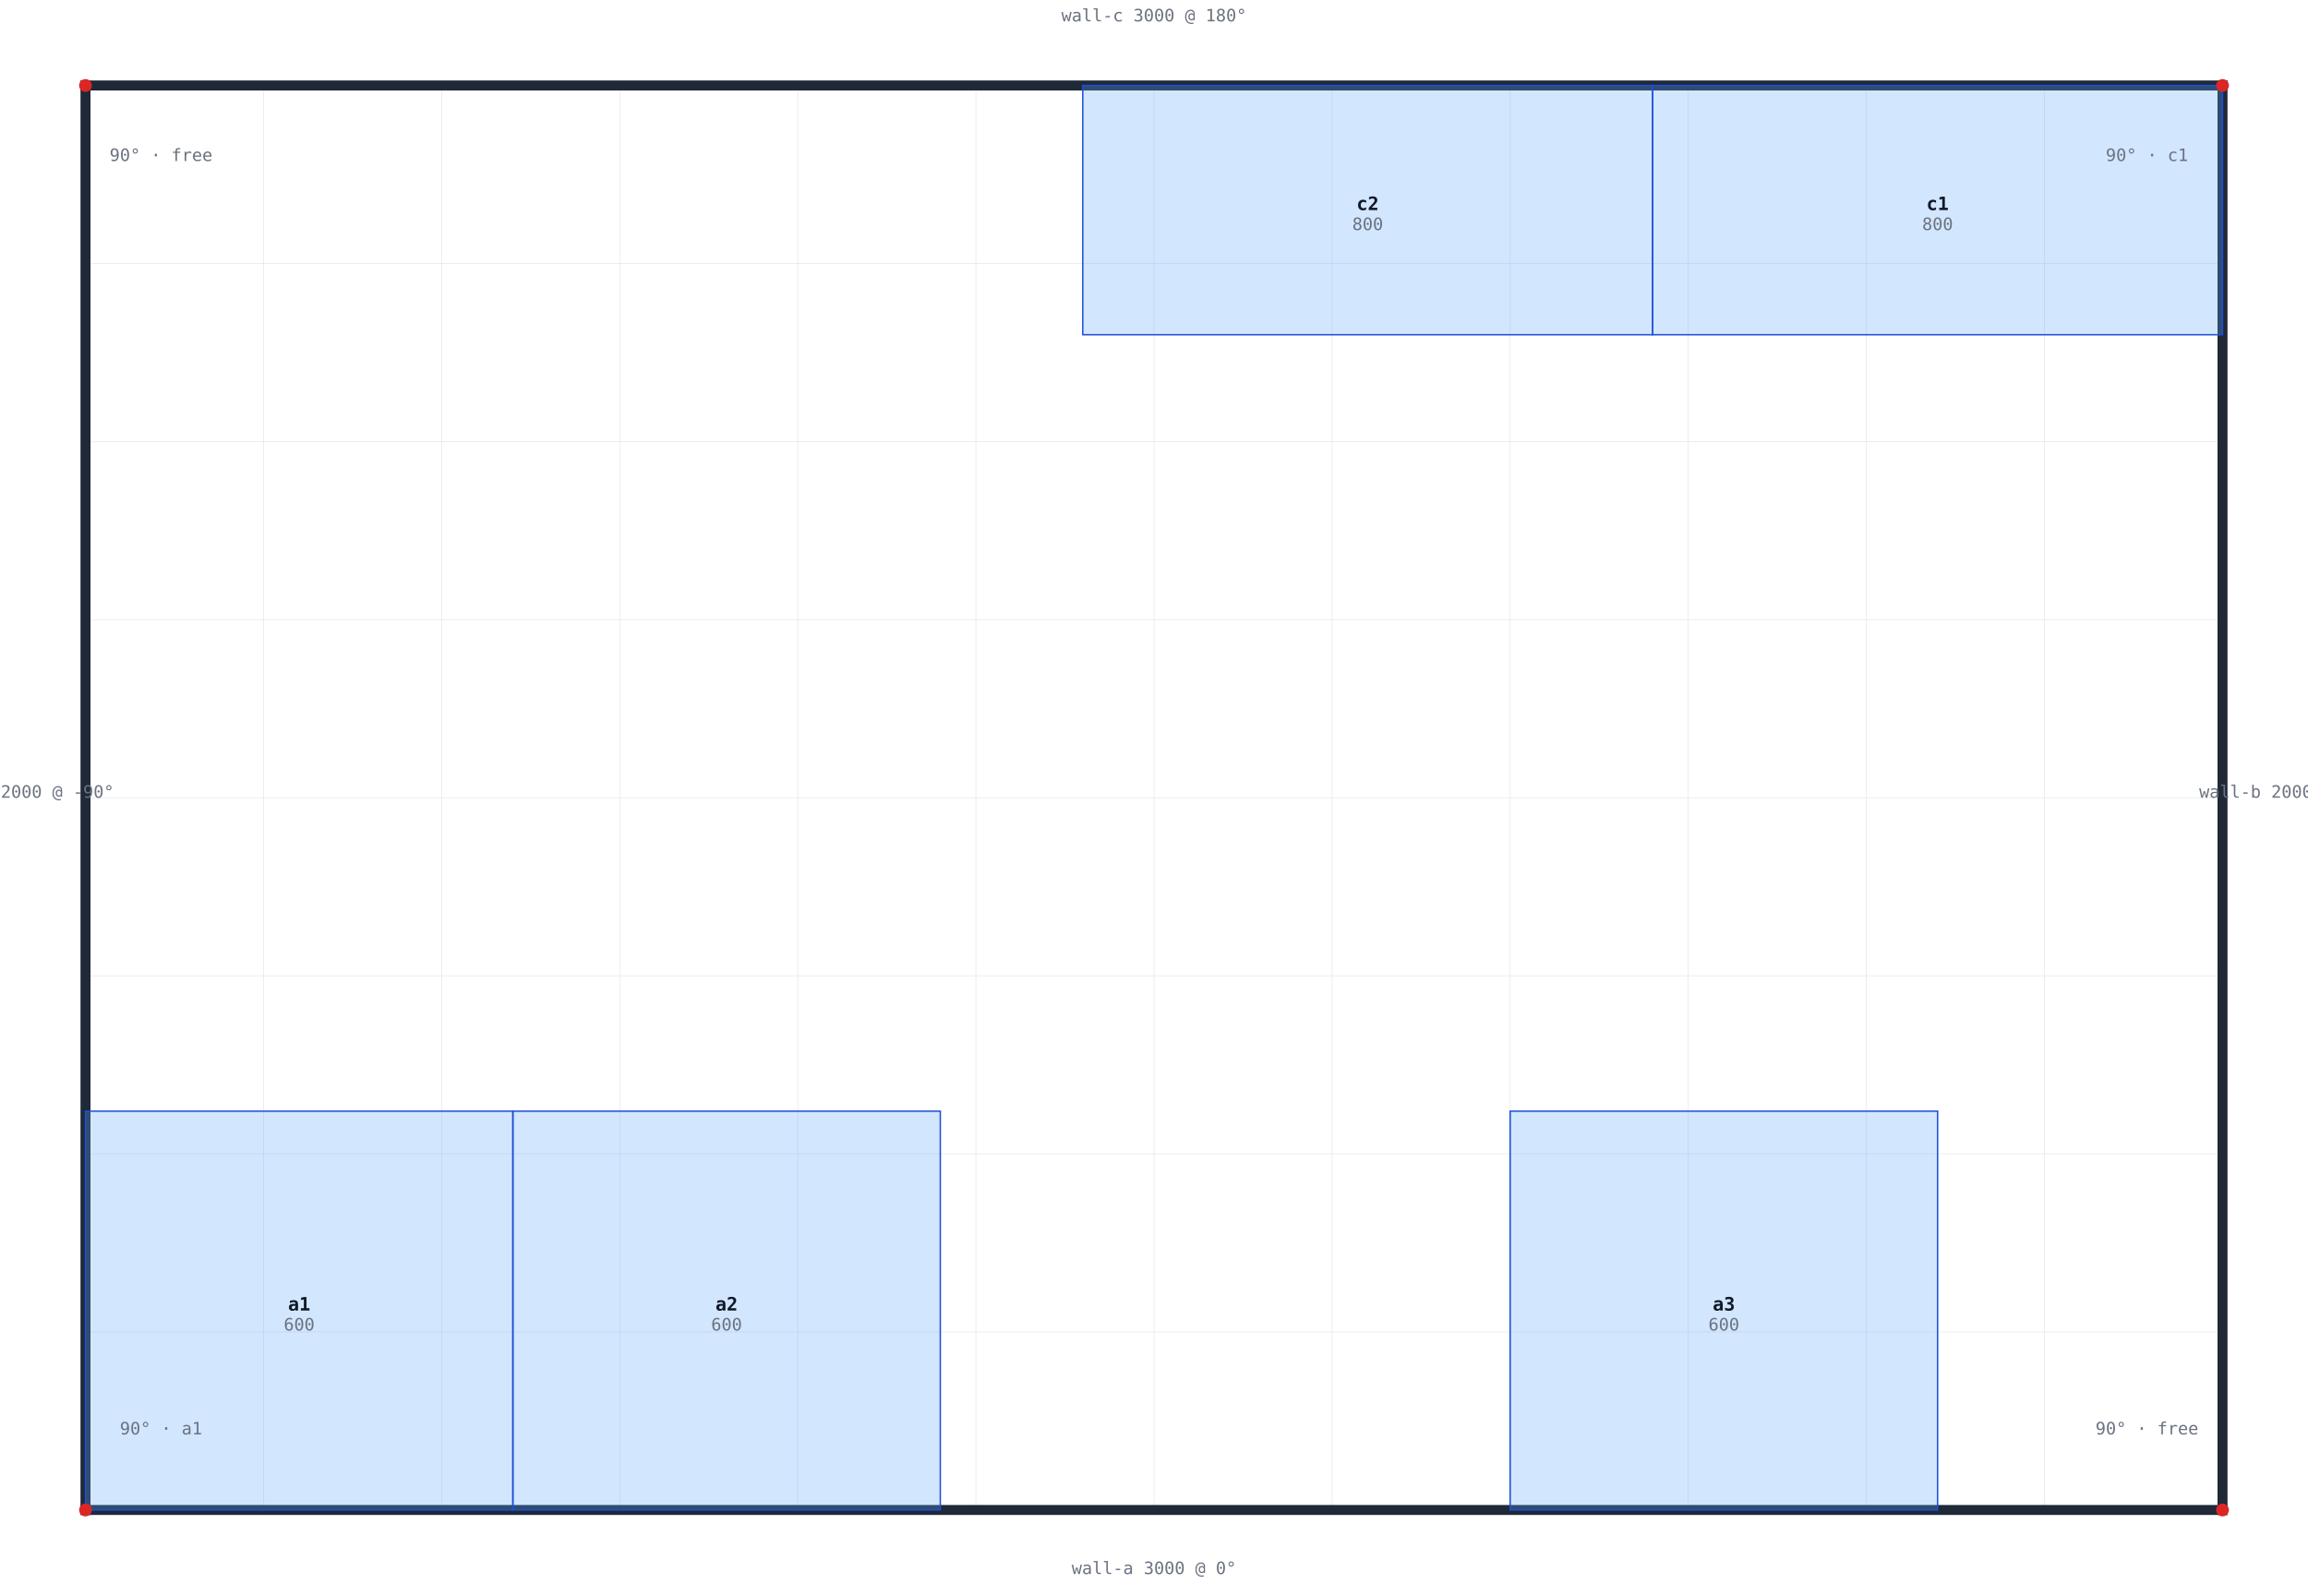
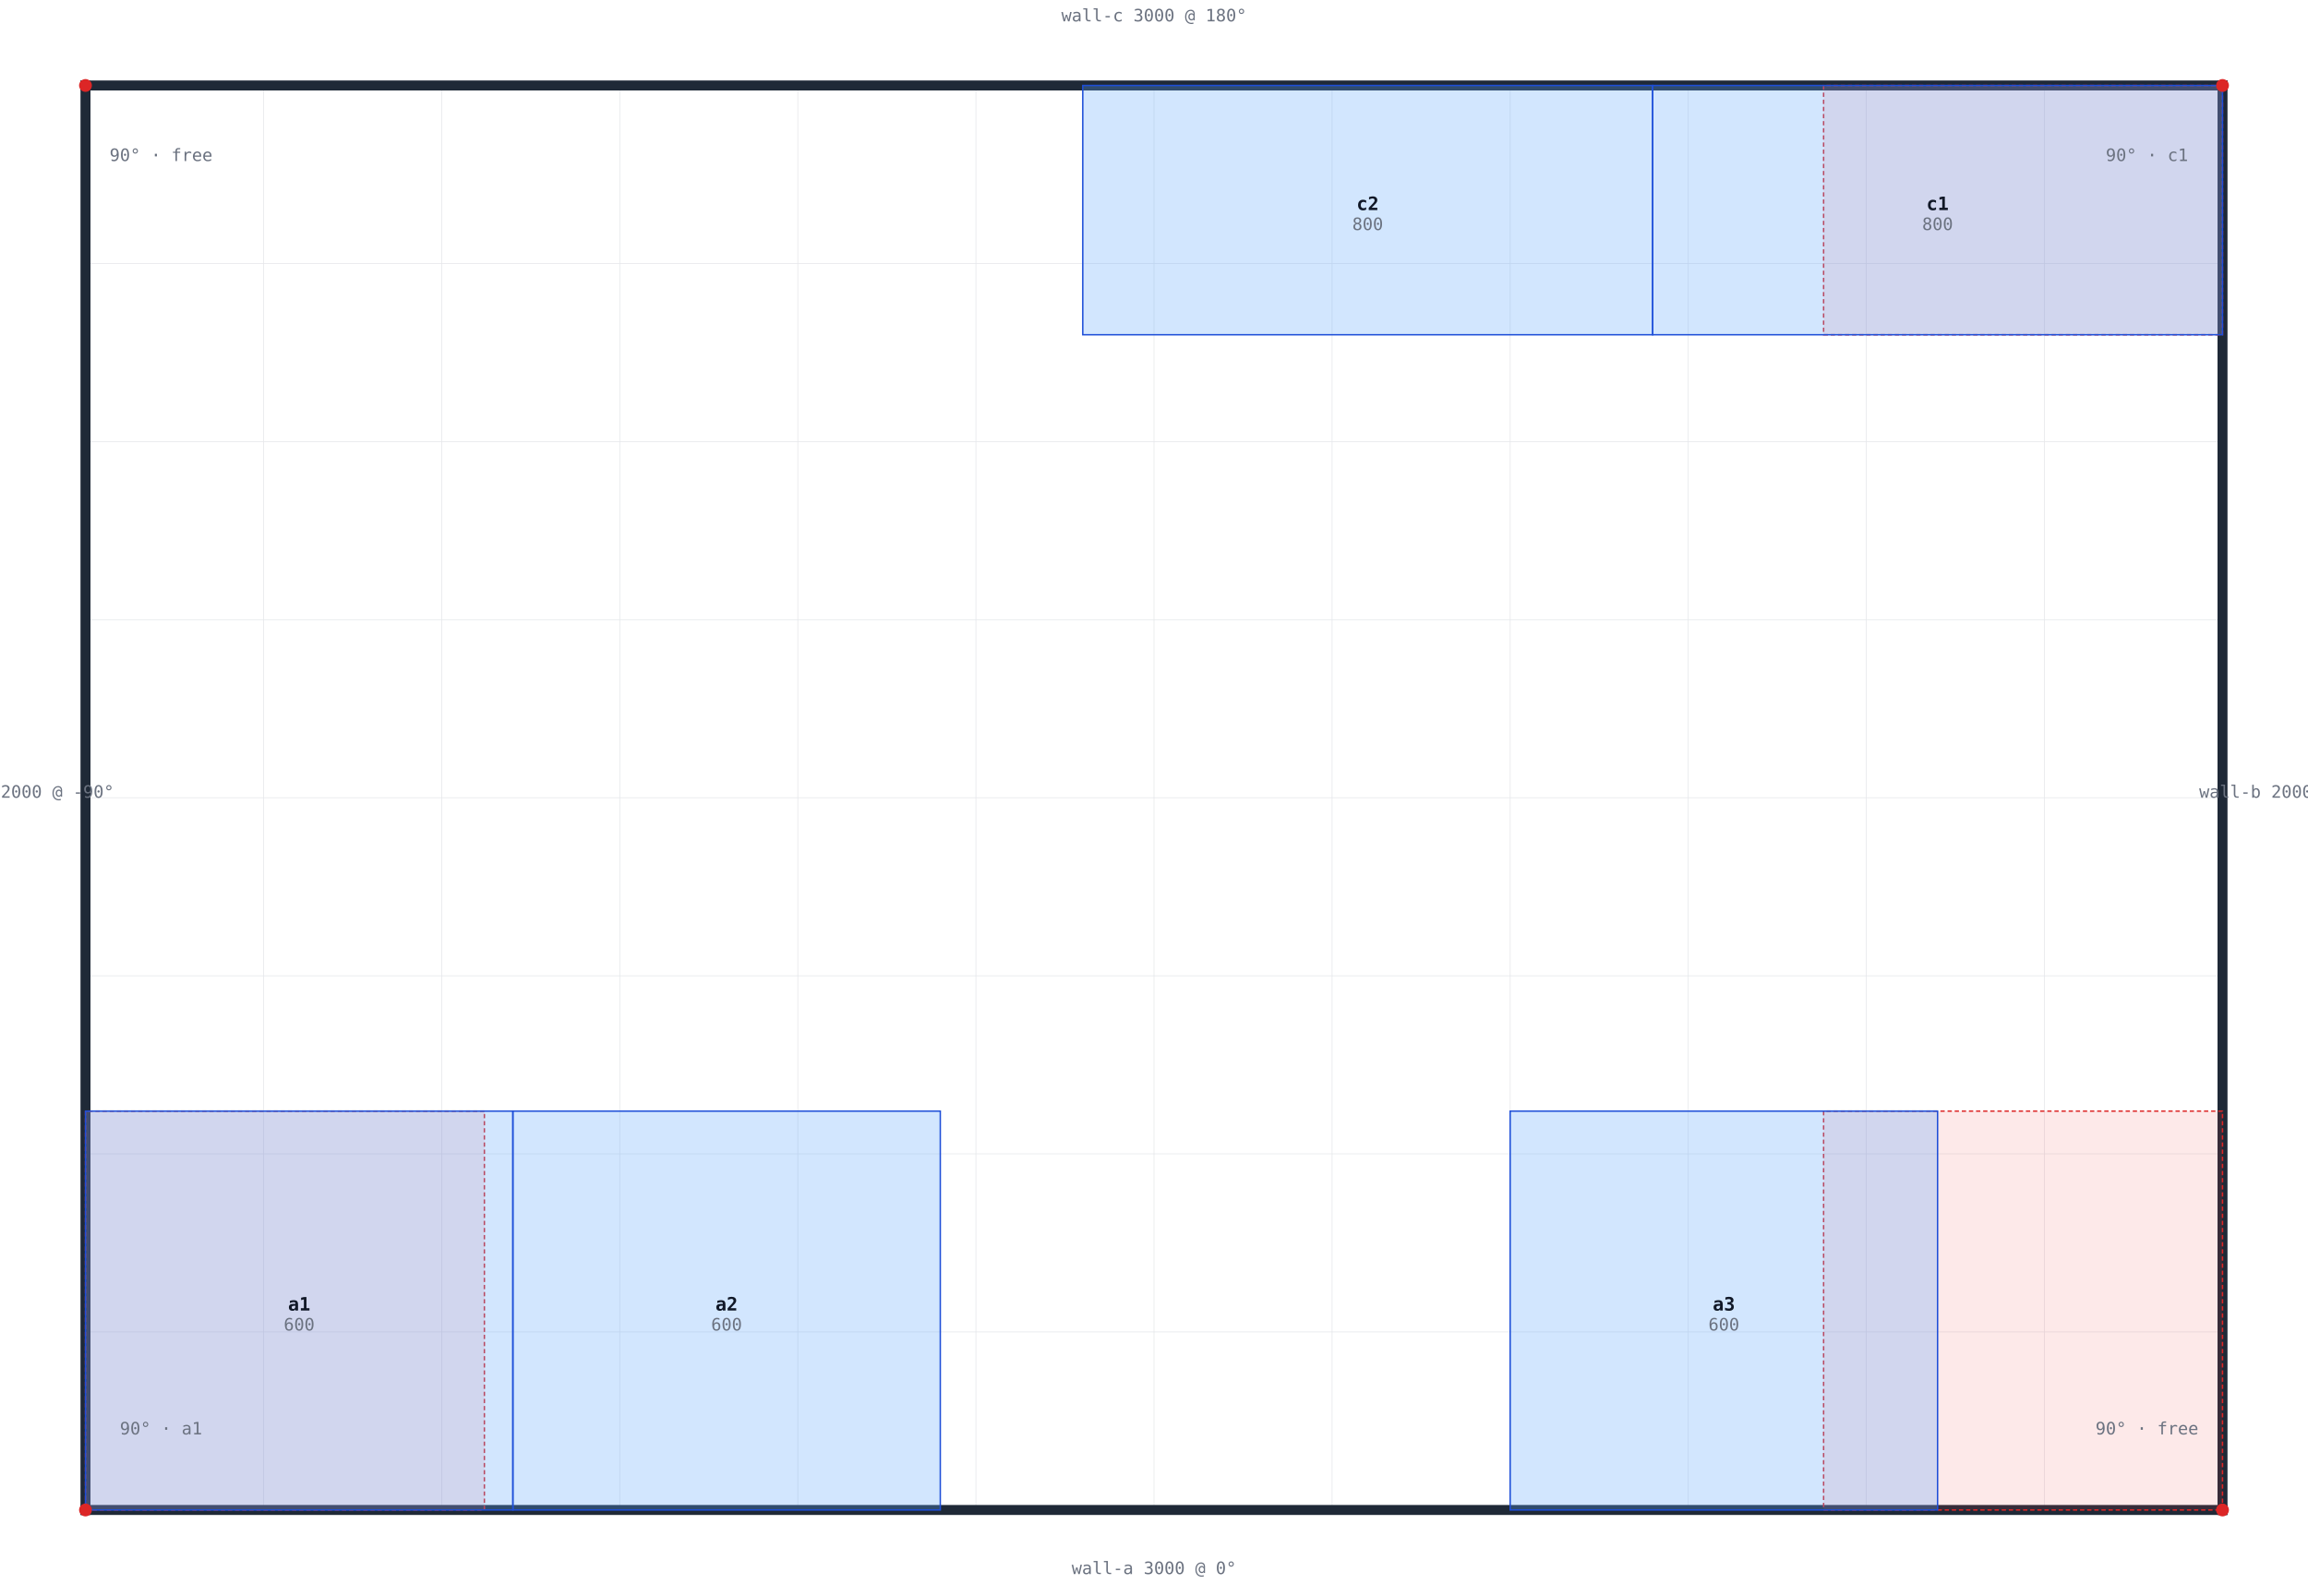
<svg xmlns="http://www.w3.org/2000/svg" viewBox="0 0 3240 2240" width="100%" role="img" aria-label="Plan view">
  <style>
      .w{stroke:#1f2937;stroke-width:14;fill:none;stroke-linecap:square}
      .g{stroke:#e5e7eb;stroke-width:1}
      .m{fill:#60a5fa;fill-opacity:.28;stroke:#1d4ed8;stroke-width:2}
      .m.hi{fill:#f59e0b;fill-opacity:.45;stroke:#b45309;stroke-width:3}
+       .m.err{fill:#f87171;fill-opacity:.5;stroke:#b91c1c;stroke-width:3}
+       .res{fill:#ef4444;fill-opacity:.12;stroke:#dc2626;stroke-width:2;stroke-dasharray:6 4}
      .lbl{font:600 26px ui-monospace,monospace;fill:#111827}
      .dim{font:500 24px ui-monospace,monospace;fill:#6b7280}
      .cor{fill:#dc2626}
      .op{stroke:#0ea5e9;stroke-width:6;fill:none}
    </style>
  <line class="g" x1="120" y1="2120" x2="120" y2="120" />
  <line class="g" x1="370" y1="2120" x2="370" y2="120" />
  <line class="g" x1="620" y1="2120" x2="620" y2="120" />
  <line class="g" x1="870" y1="2120" x2="870" y2="120" />
  <line class="g" x1="1120" y1="2120" x2="1120" y2="120" />
  <line class="g" x1="1370" y1="2120" x2="1370" y2="120" />
  <line class="g" x1="1620" y1="2120" x2="1620" y2="120" />
  <line class="g" x1="1870" y1="2120" x2="1870" y2="120" />
  <line class="g" x1="2120" y1="2120" x2="2120" y2="120" />
  <line class="g" x1="2370" y1="2120" x2="2370" y2="120" />
  <line class="g" x1="2620" y1="2120" x2="2620" y2="120" />
  <line class="g" x1="2870" y1="2120" x2="2870" y2="120" />
  <line class="g" x1="3120" y1="2120" x2="3120" y2="120" />
  <line class="g" x1="120" y1="2120" x2="3120" y2="2120" />
  <line class="g" x1="120" y1="1870" x2="3120" y2="1870" />
  <line class="g" x1="120" y1="1620" x2="3120" y2="1620" />
  <line class="g" x1="120" y1="1370" x2="3120" y2="1370" />
  <line class="g" x1="120" y1="1120" x2="3120" y2="1120" />
  <line class="g" x1="120" y1="870" x2="3120" y2="870" />
  <line class="g" x1="120" y1="620" x2="3120" y2="620" />
  <line class="g" x1="120" y1="370" x2="3120" y2="370" />
  <line class="g" x1="120" y1="120" x2="3120" y2="120" />
  <line class="op" x1="1320" y1="2120" x2="2120" y2="2120" />
  <line class="w" x1="120" y1="2120" x2="3120" y2="2120" />
  <line class="w" x1="3120" y1="2120" x2="3120" y2="120" />
  <line class="w" x1="3120" y1="120" x2="120" y2="120" />
  <line class="w" x1="120" y1="120" x2="120" y2="2120" />
+   <polygon class="res" points="3120,2120 3120,1560 2560,1560 2560,2120" />
+   <polygon class="res" points="3120,470 3120,120 2560,120 2560,470" />
+   <polygon class="res" points="120,1560 120,2120 680,2120 680,1560" />
  <polygon class="m" points="120,2120 720,2120 720,1560 120,1560" />
  <polygon class="m" points="720,2120 1320,2120 1320,1560 720,1560" />
  <polygon class="m" points="2120,2120 2720,2120 2720,1560 2120,1560" />
  <polygon class="m" points="3120,120 2320,120 2320,470 3120,470" />
  <polygon class="m" points="2320,120 1520,120 1520,470 2320,470" />
  <text class="dim" x="1620" y="2210" text-anchor="middle">wall-a 3000 @ 0°</text>
  <text class="dim" x="3210" y="1120" text-anchor="middle">wall-b 2000 @ 90°</text>
  <text class="dim" x="1620" y="30" text-anchor="middle">wall-c 3000 @ 180°</text>
  <text class="dim" x="30" y="1120" text-anchor="middle">wall-d 2000 @ -90°</text>
  <text class="lbl" x="420" y="1840" text-anchor="middle">a1<tspan class="dim" x="420" dy="28">600</tspan>
  </text>
  <text class="lbl" x="1020" y="1840" text-anchor="middle">a2<tspan class="dim" x="1020" dy="28">600</tspan>
  </text>
  <text class="lbl" x="2420" y="1840" text-anchor="middle">a3<tspan class="dim" x="2420" dy="28">600</tspan>
  </text>
  <text class="lbl" x="2720" y="295" text-anchor="middle">c1<tspan class="dim" x="2720" dy="28">800</tspan>
  </text>
  <text class="lbl" x="1920" y="295" text-anchor="middle">c2<tspan class="dim" x="1920" dy="28">800</tspan>
  </text>
  <circle class="cor" cx="3120" cy="2120" r="9" />
  <text class="dim" x="3013.93" y="2013.93" text-anchor="middle">90° · free</text>
  <circle class="cor" cx="3120" cy="120" r="9" />
  <text class="dim" x="3013.93" y="226.07" text-anchor="middle">90° · c1</text>
  <circle class="cor" cx="120" cy="120" r="9" />
  <text class="dim" x="226.07" y="226.07" text-anchor="middle">90° · free</text>
  <circle class="cor" cx="120" cy="2120" r="9" />
  <text class="dim" x="226.07" y="2013.93" text-anchor="middle">90° · a1</text>
</svg>
